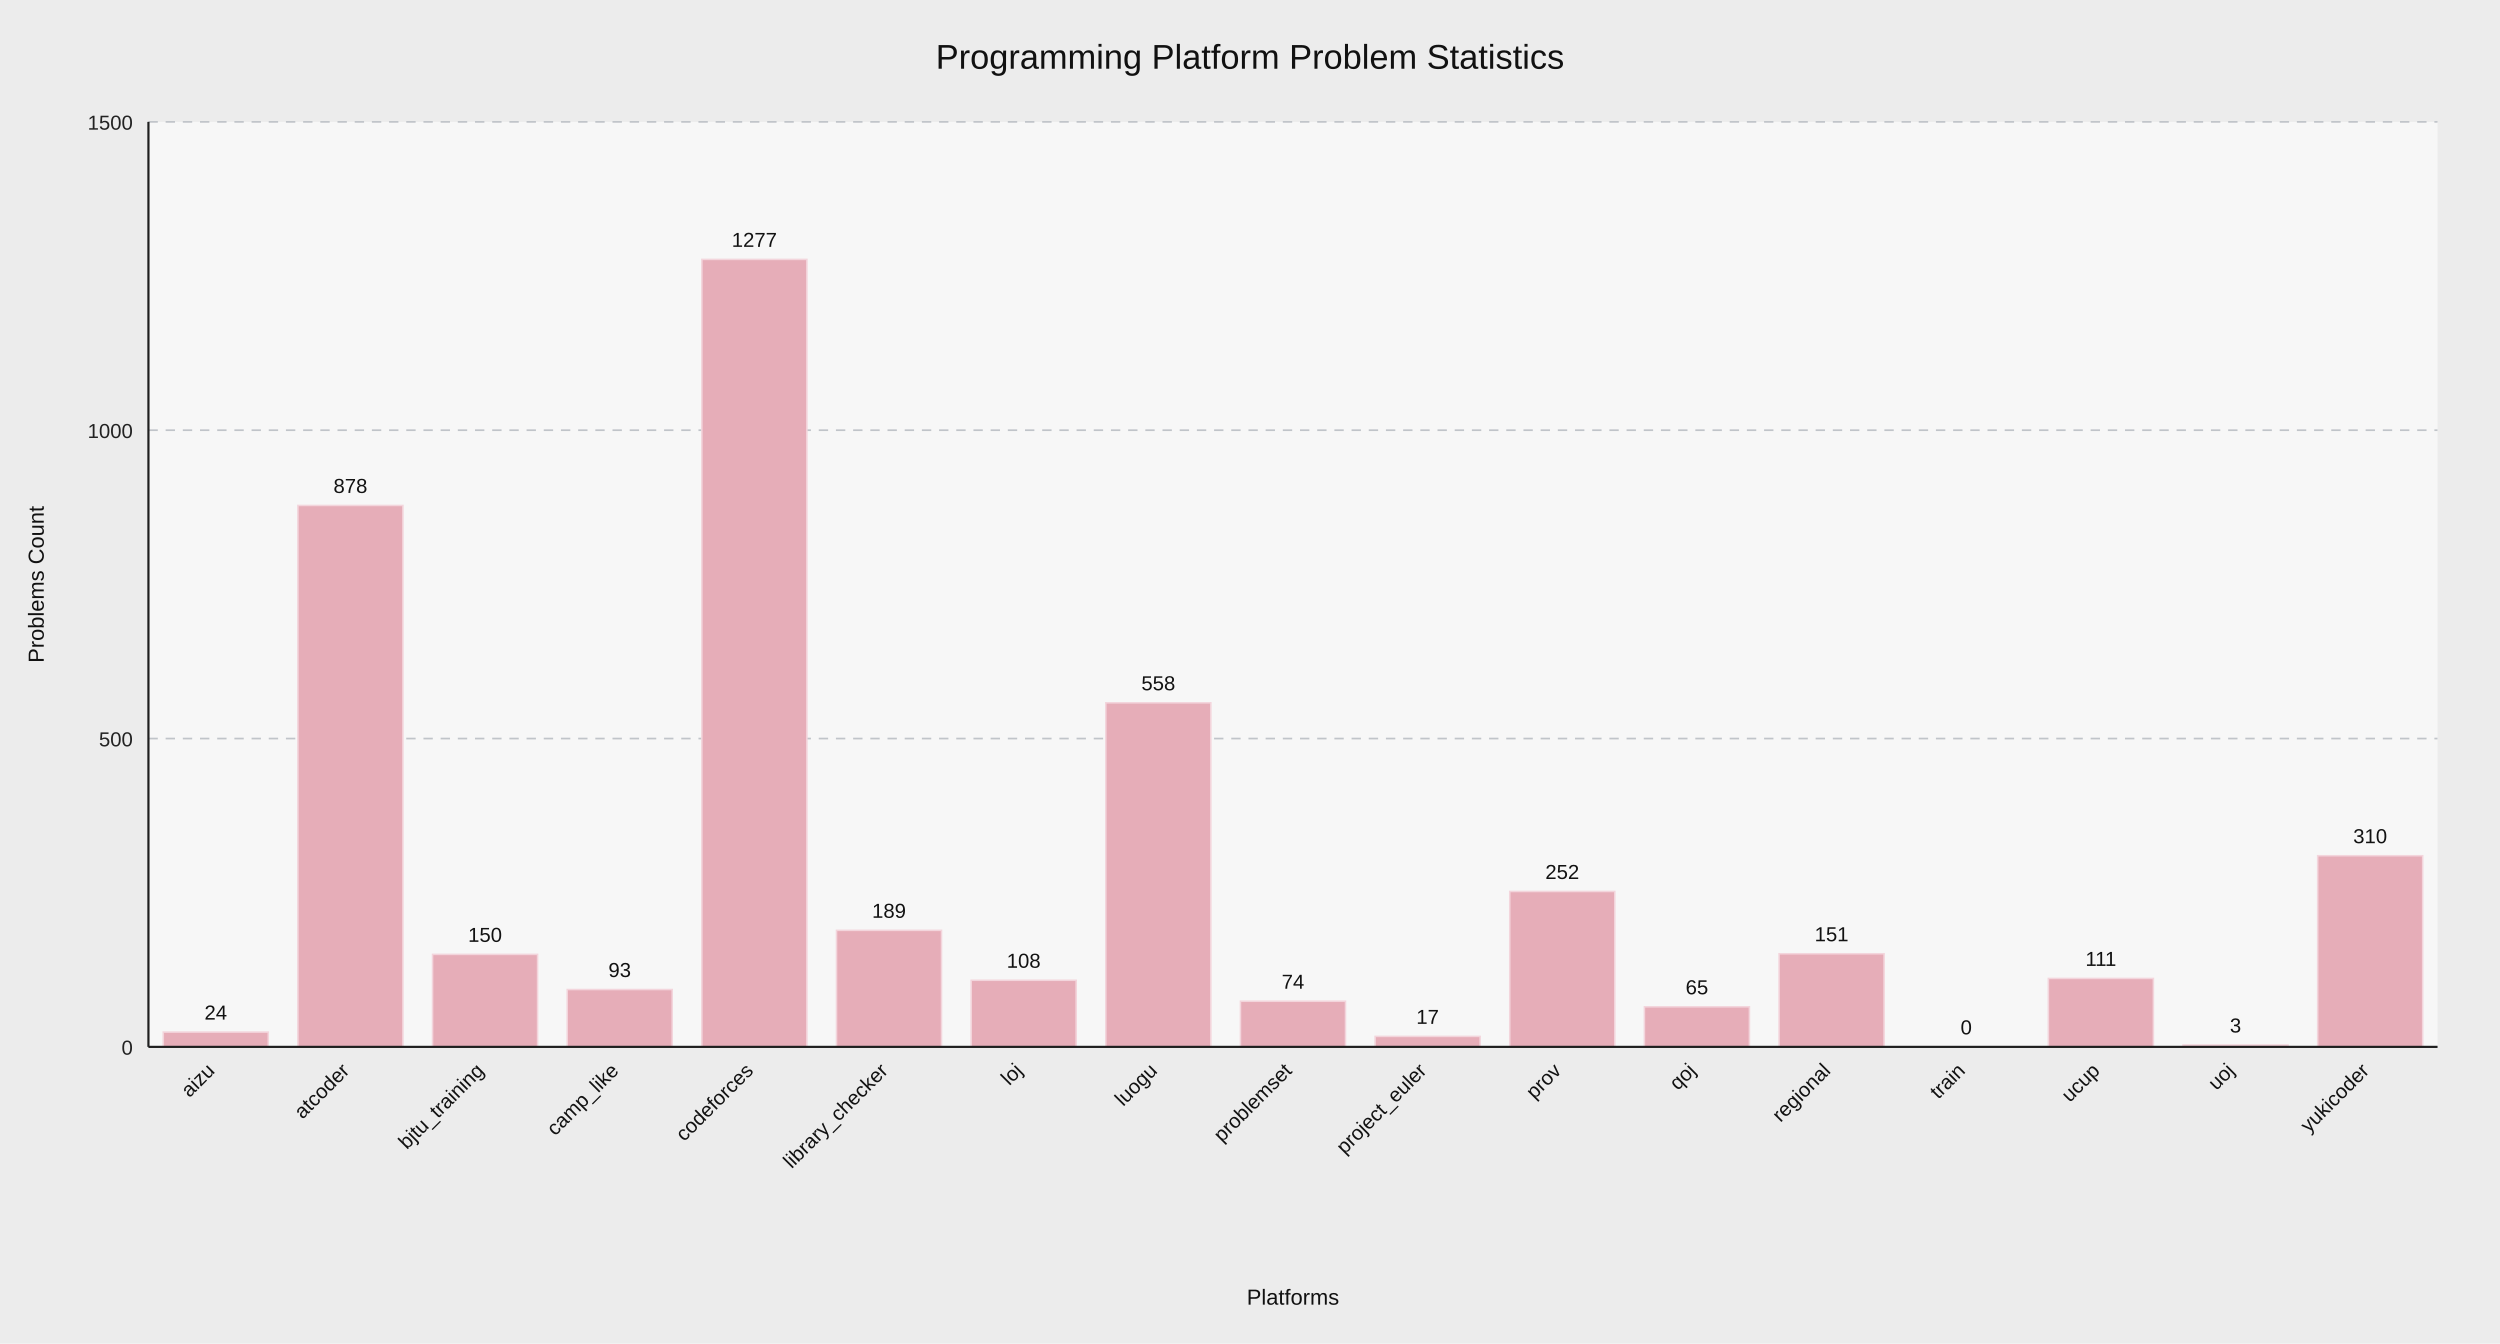
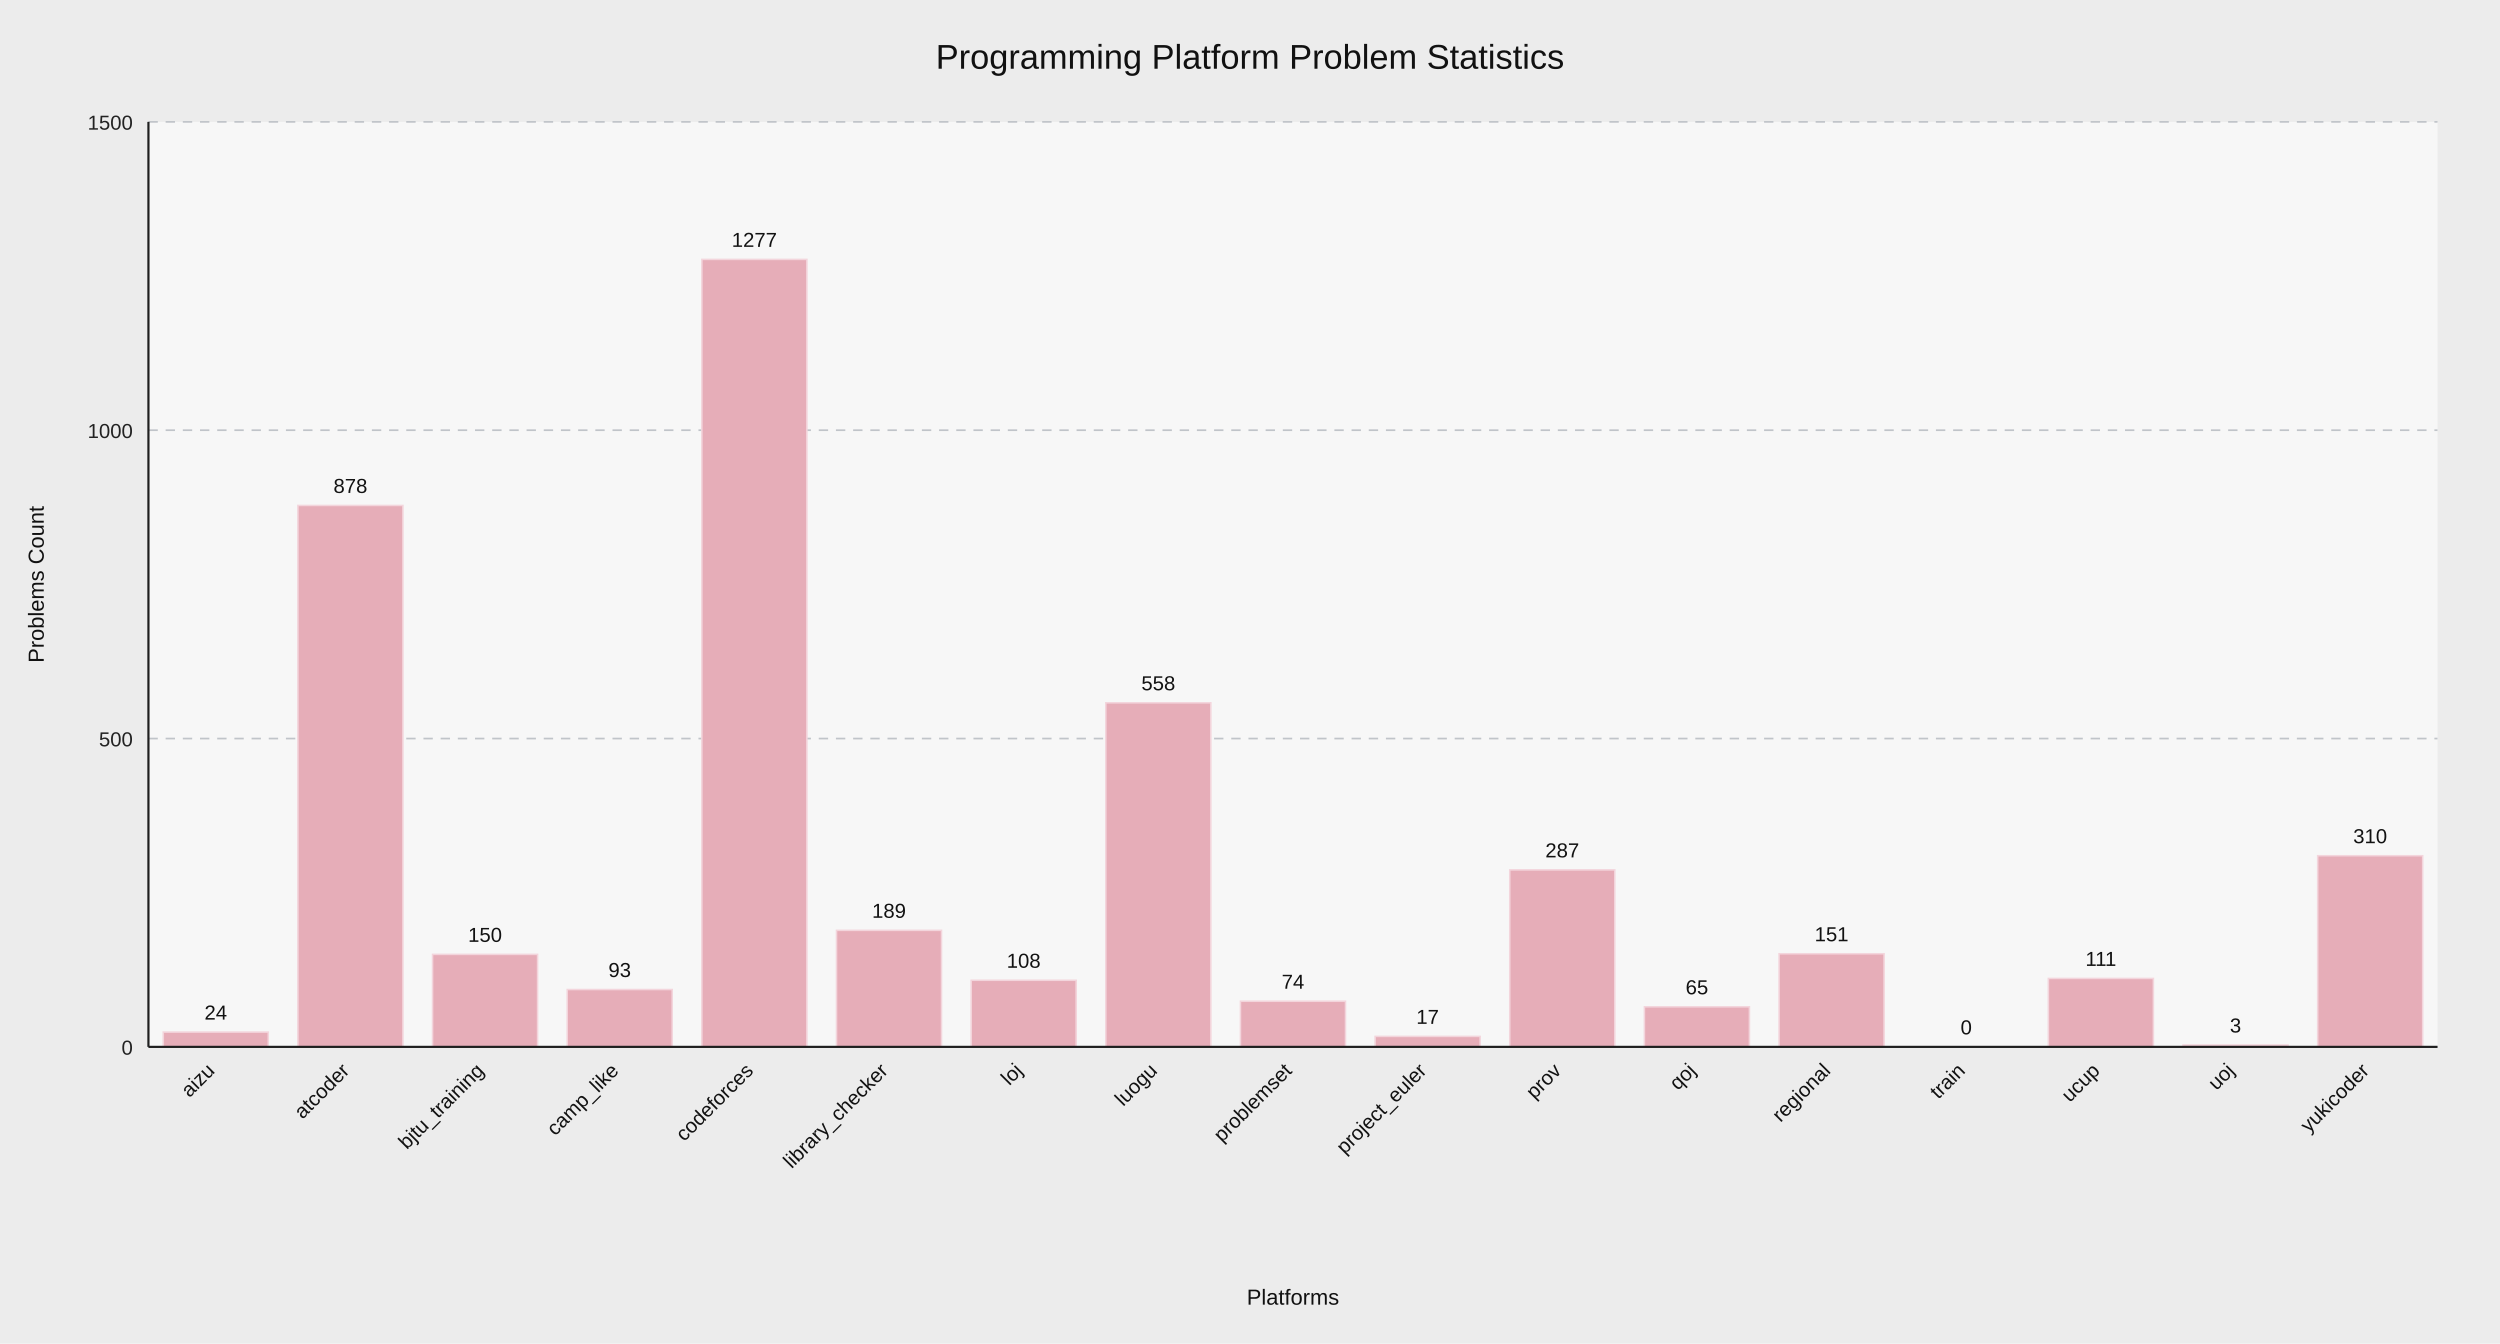
<svg xmlns="http://www.w3.org/2000/svg" width="1600" height="860" viewBox="0 0 1600 860">
  <rect x="0" y="0" width="1600" height="860" fill="#ececec" />
  <rect x="95" y="78" width="1465" height="592" fill="#f7f7f7" />
  <text x="800" y="44" text-anchor="middle" font-size="22" font-family="Segoe UI, Arial, sans-serif" fill="#111">Programming Platform Problem Statistics</text>
  <line x1="95" y1="670" x2="1560" y2="670" stroke="#c0c4c9" stroke-width="1.1" stroke-dasharray="6,5" />
  <text x="85" y="675" text-anchor="end" font-size="13" font-family="Segoe UI, Arial, sans-serif" fill="#222">0</text>
  <line x1="95" y1="472.667" x2="1560" y2="472.667" stroke="#c0c4c9" stroke-width="1.1" stroke-dasharray="6,5" />
  <text x="85" y="477.667" text-anchor="end" font-size="13" font-family="Segoe UI, Arial, sans-serif" fill="#222">500</text>
  <line x1="95" y1="275.333" x2="1560" y2="275.333" stroke="#c0c4c9" stroke-width="1.1" stroke-dasharray="6,5" />
  <text x="85" y="280.333" text-anchor="end" font-size="13" font-family="Segoe UI, Arial, sans-serif" fill="#222">1000</text>
  <line x1="95" y1="78" x2="1560" y2="78" stroke="#c0c4c9" stroke-width="1.1" stroke-dasharray="6,5" />
  <text x="85" y="83" text-anchor="end" font-size="13" font-family="Segoe UI, Arial, sans-serif" fill="#222">1500</text>
  <rect x="104.479" y="660.528" width="67.218" height="9.472" fill="#e6adb8" stroke="#f3d5dc" stroke-width="1" />
  <text x="138.088" y="652.528" text-anchor="middle" font-size="13" font-family="Segoe UI, Arial, sans-serif" fill="#121212">24</text>
  <g transform="translate(138.088,686) rotate(-45)">
    <text text-anchor="end" font-size="13" font-family="Segoe UI, Arial, sans-serif" fill="#121212">aizu</text>
  </g>
  <rect x="190.656" y="323.483" width="67.218" height="346.517" fill="#e6adb8" stroke="#f3d5dc" stroke-width="1" />
  <text x="224.265" y="315.483" text-anchor="middle" font-size="13" font-family="Segoe UI, Arial, sans-serif" fill="#121212">878</text>
  <g transform="translate(224.265,686) rotate(-45)">
    <text text-anchor="end" font-size="13" font-family="Segoe UI, Arial, sans-serif" fill="#121212">atcoder</text>
  </g>
  <rect x="276.832" y="610.8" width="67.218" height="59.2" fill="#e6adb8" stroke="#f3d5dc" stroke-width="1" />
  <text x="310.441" y="602.8" text-anchor="middle" font-size="13" font-family="Segoe UI, Arial, sans-serif" fill="#121212">150</text>
  <g transform="translate(310.441,686) rotate(-45)">
    <text text-anchor="end" font-size="13" font-family="Segoe UI, Arial, sans-serif" fill="#121212">bjtu_training</text>
  </g>
  <rect x="363.009" y="633.296" width="67.218" height="36.704" fill="#e6adb8" stroke="#f3d5dc" stroke-width="1" />
  <text x="396.618" y="625.296" text-anchor="middle" font-size="13" font-family="Segoe UI, Arial, sans-serif" fill="#121212">93</text>
  <g transform="translate(396.618,686) rotate(-45)">
    <text text-anchor="end" font-size="13" font-family="Segoe UI, Arial, sans-serif" fill="#121212">camp_like</text>
  </g>
  <rect x="449.185" y="166.011" width="67.218" height="503.989" fill="#e6adb8" stroke="#f3d5dc" stroke-width="1" />
  <text x="482.794" y="158.011" text-anchor="middle" font-size="13" font-family="Segoe UI, Arial, sans-serif" fill="#121212">1277</text>
  <g transform="translate(482.794,686) rotate(-45)">
    <text text-anchor="end" font-size="13" font-family="Segoe UI, Arial, sans-serif" fill="#121212">codeforces</text>
  </g>
  <rect x="535.362" y="595.408" width="67.218" height="74.592" fill="#e6adb8" stroke="#f3d5dc" stroke-width="1" />
  <text x="568.971" y="587.408" text-anchor="middle" font-size="13" font-family="Segoe UI, Arial, sans-serif" fill="#121212">189</text>
  <g transform="translate(568.971,686) rotate(-45)">
    <text text-anchor="end" font-size="13" font-family="Segoe UI, Arial, sans-serif" fill="#121212">library_checker</text>
  </g>
  <rect x="621.538" y="627.376" width="67.218" height="42.624" fill="#e6adb8" stroke="#f3d5dc" stroke-width="1" />
  <text x="655.147" y="619.376" text-anchor="middle" font-size="13" font-family="Segoe UI, Arial, sans-serif" fill="#121212">108</text>
  <g transform="translate(655.147,686) rotate(-45)">
    <text text-anchor="end" font-size="13" font-family="Segoe UI, Arial, sans-serif" fill="#121212">loj</text>
  </g>
  <rect x="707.715" y="449.776" width="67.218" height="220.224" fill="#e6adb8" stroke="#f3d5dc" stroke-width="1" />
  <text x="741.324" y="441.776" text-anchor="middle" font-size="13" font-family="Segoe UI, Arial, sans-serif" fill="#121212">558</text>
  <g transform="translate(741.324,686) rotate(-45)">
    <text text-anchor="end" font-size="13" font-family="Segoe UI, Arial, sans-serif" fill="#121212">luogu</text>
  </g>
  <rect x="793.891" y="640.795" width="67.218" height="29.205" fill="#e6adb8" stroke="#f3d5dc" stroke-width="1" />
  <text x="827.5" y="632.795" text-anchor="middle" font-size="13" font-family="Segoe UI, Arial, sans-serif" fill="#121212">74</text>
  <g transform="translate(827.5,686) rotate(-45)">
    <text text-anchor="end" font-size="13" font-family="Segoe UI, Arial, sans-serif" fill="#121212">problemset</text>
  </g>
  <rect x="880.068" y="663.291" width="67.218" height="6.709" fill="#e6adb8" stroke="#f3d5dc" stroke-width="1" />
  <text x="913.676" y="655.291" text-anchor="middle" font-size="13" font-family="Segoe UI, Arial, sans-serif" fill="#121212">17</text>
  <g transform="translate(913.676,686) rotate(-45)">
    <text text-anchor="end" font-size="13" font-family="Segoe UI, Arial, sans-serif" fill="#121212">project_euler</text>
  </g>
-   <rect x="966.244" y="570.544" width="67.218" height="99.456" fill="#e6adb8" stroke="#f3d5dc" stroke-width="1" />
-   <text x="999.853" y="562.544" text-anchor="middle" font-size="13" font-family="Segoe UI, Arial, sans-serif" fill="#121212">252</text>
+   <rect x="966.244" y="556.731" width="67.218" height="113.269" fill="#e6adb8" stroke="#f3d5dc" stroke-width="1" />
+   <text x="999.853" y="548.731" text-anchor="middle" font-size="13" font-family="Segoe UI, Arial, sans-serif" fill="#121212">287</text>
  <g transform="translate(999.853,686) rotate(-45)">
    <text text-anchor="end" font-size="13" font-family="Segoe UI, Arial, sans-serif" fill="#121212">prov</text>
  </g>
  <rect x="1052.42" y="644.347" width="67.218" height="25.653" fill="#e6adb8" stroke="#f3d5dc" stroke-width="1" />
  <text x="1086.03" y="636.347" text-anchor="middle" font-size="13" font-family="Segoe UI, Arial, sans-serif" fill="#121212">65</text>
  <g transform="translate(1086.03,686) rotate(-45)">
    <text text-anchor="end" font-size="13" font-family="Segoe UI, Arial, sans-serif" fill="#121212">qoj</text>
  </g>
  <rect x="1138.6" y="610.405" width="67.218" height="59.595" fill="#e6adb8" stroke="#f3d5dc" stroke-width="1" />
  <text x="1172.21" y="602.405" text-anchor="middle" font-size="13" font-family="Segoe UI, Arial, sans-serif" fill="#121212">151</text>
  <g transform="translate(1172.21,686) rotate(-45)">
    <text text-anchor="end" font-size="13" font-family="Segoe UI, Arial, sans-serif" fill="#121212">regional</text>
  </g>
  <rect x="1224.77" y="670" width="67.218" height="0" fill="#e6adb8" stroke="#f3d5dc" stroke-width="1" />
  <text x="1258.38" y="662" text-anchor="middle" font-size="13" font-family="Segoe UI, Arial, sans-serif" fill="#121212">0</text>
  <g transform="translate(1258.38,686) rotate(-45)">
    <text text-anchor="end" font-size="13" font-family="Segoe UI, Arial, sans-serif" fill="#121212">train</text>
  </g>
  <rect x="1310.95" y="626.192" width="67.218" height="43.808" fill="#e6adb8" stroke="#f3d5dc" stroke-width="1" />
  <text x="1344.56" y="618.192" text-anchor="middle" font-size="13" font-family="Segoe UI, Arial, sans-serif" fill="#121212">111</text>
  <g transform="translate(1344.56,686) rotate(-45)">
    <text text-anchor="end" font-size="13" font-family="Segoe UI, Arial, sans-serif" fill="#121212">ucup</text>
  </g>
  <rect x="1397.13" y="668.816" width="67.218" height="1.184" fill="#e6adb8" stroke="#f3d5dc" stroke-width="1" />
  <text x="1430.74" y="660.816" text-anchor="middle" font-size="13" font-family="Segoe UI, Arial, sans-serif" fill="#121212">3</text>
  <g transform="translate(1430.74,686) rotate(-45)">
    <text text-anchor="end" font-size="13" font-family="Segoe UI, Arial, sans-serif" fill="#121212">uoj</text>
  </g>
  <rect x="1483.3" y="547.653" width="67.218" height="122.347" fill="#e6adb8" stroke="#f3d5dc" stroke-width="1" />
  <text x="1516.91" y="539.653" text-anchor="middle" font-size="13" font-family="Segoe UI, Arial, sans-serif" fill="#121212">310</text>
  <g transform="translate(1516.91,686) rotate(-45)">
    <text text-anchor="end" font-size="13" font-family="Segoe UI, Arial, sans-serif" fill="#121212">yukicoder</text>
  </g>
  <line x1="95" y1="78" x2="95" y2="670" stroke="#1f1f1f" stroke-width="1.4" />
  <line x1="95" y1="670" x2="1560" y2="670" stroke="#1f1f1f" stroke-width="1.4" />
  <text x="827.5" y="835" text-anchor="middle" font-size="14" font-family="Segoe UI, Arial, sans-serif" fill="#111">Platforms</text>
  <g transform="translate(28,374) rotate(-90)">
    <text text-anchor="middle" font-size="14" font-family="Segoe UI, Arial, sans-serif" fill="#111">Problems Count</text>
  </g>
</svg>
